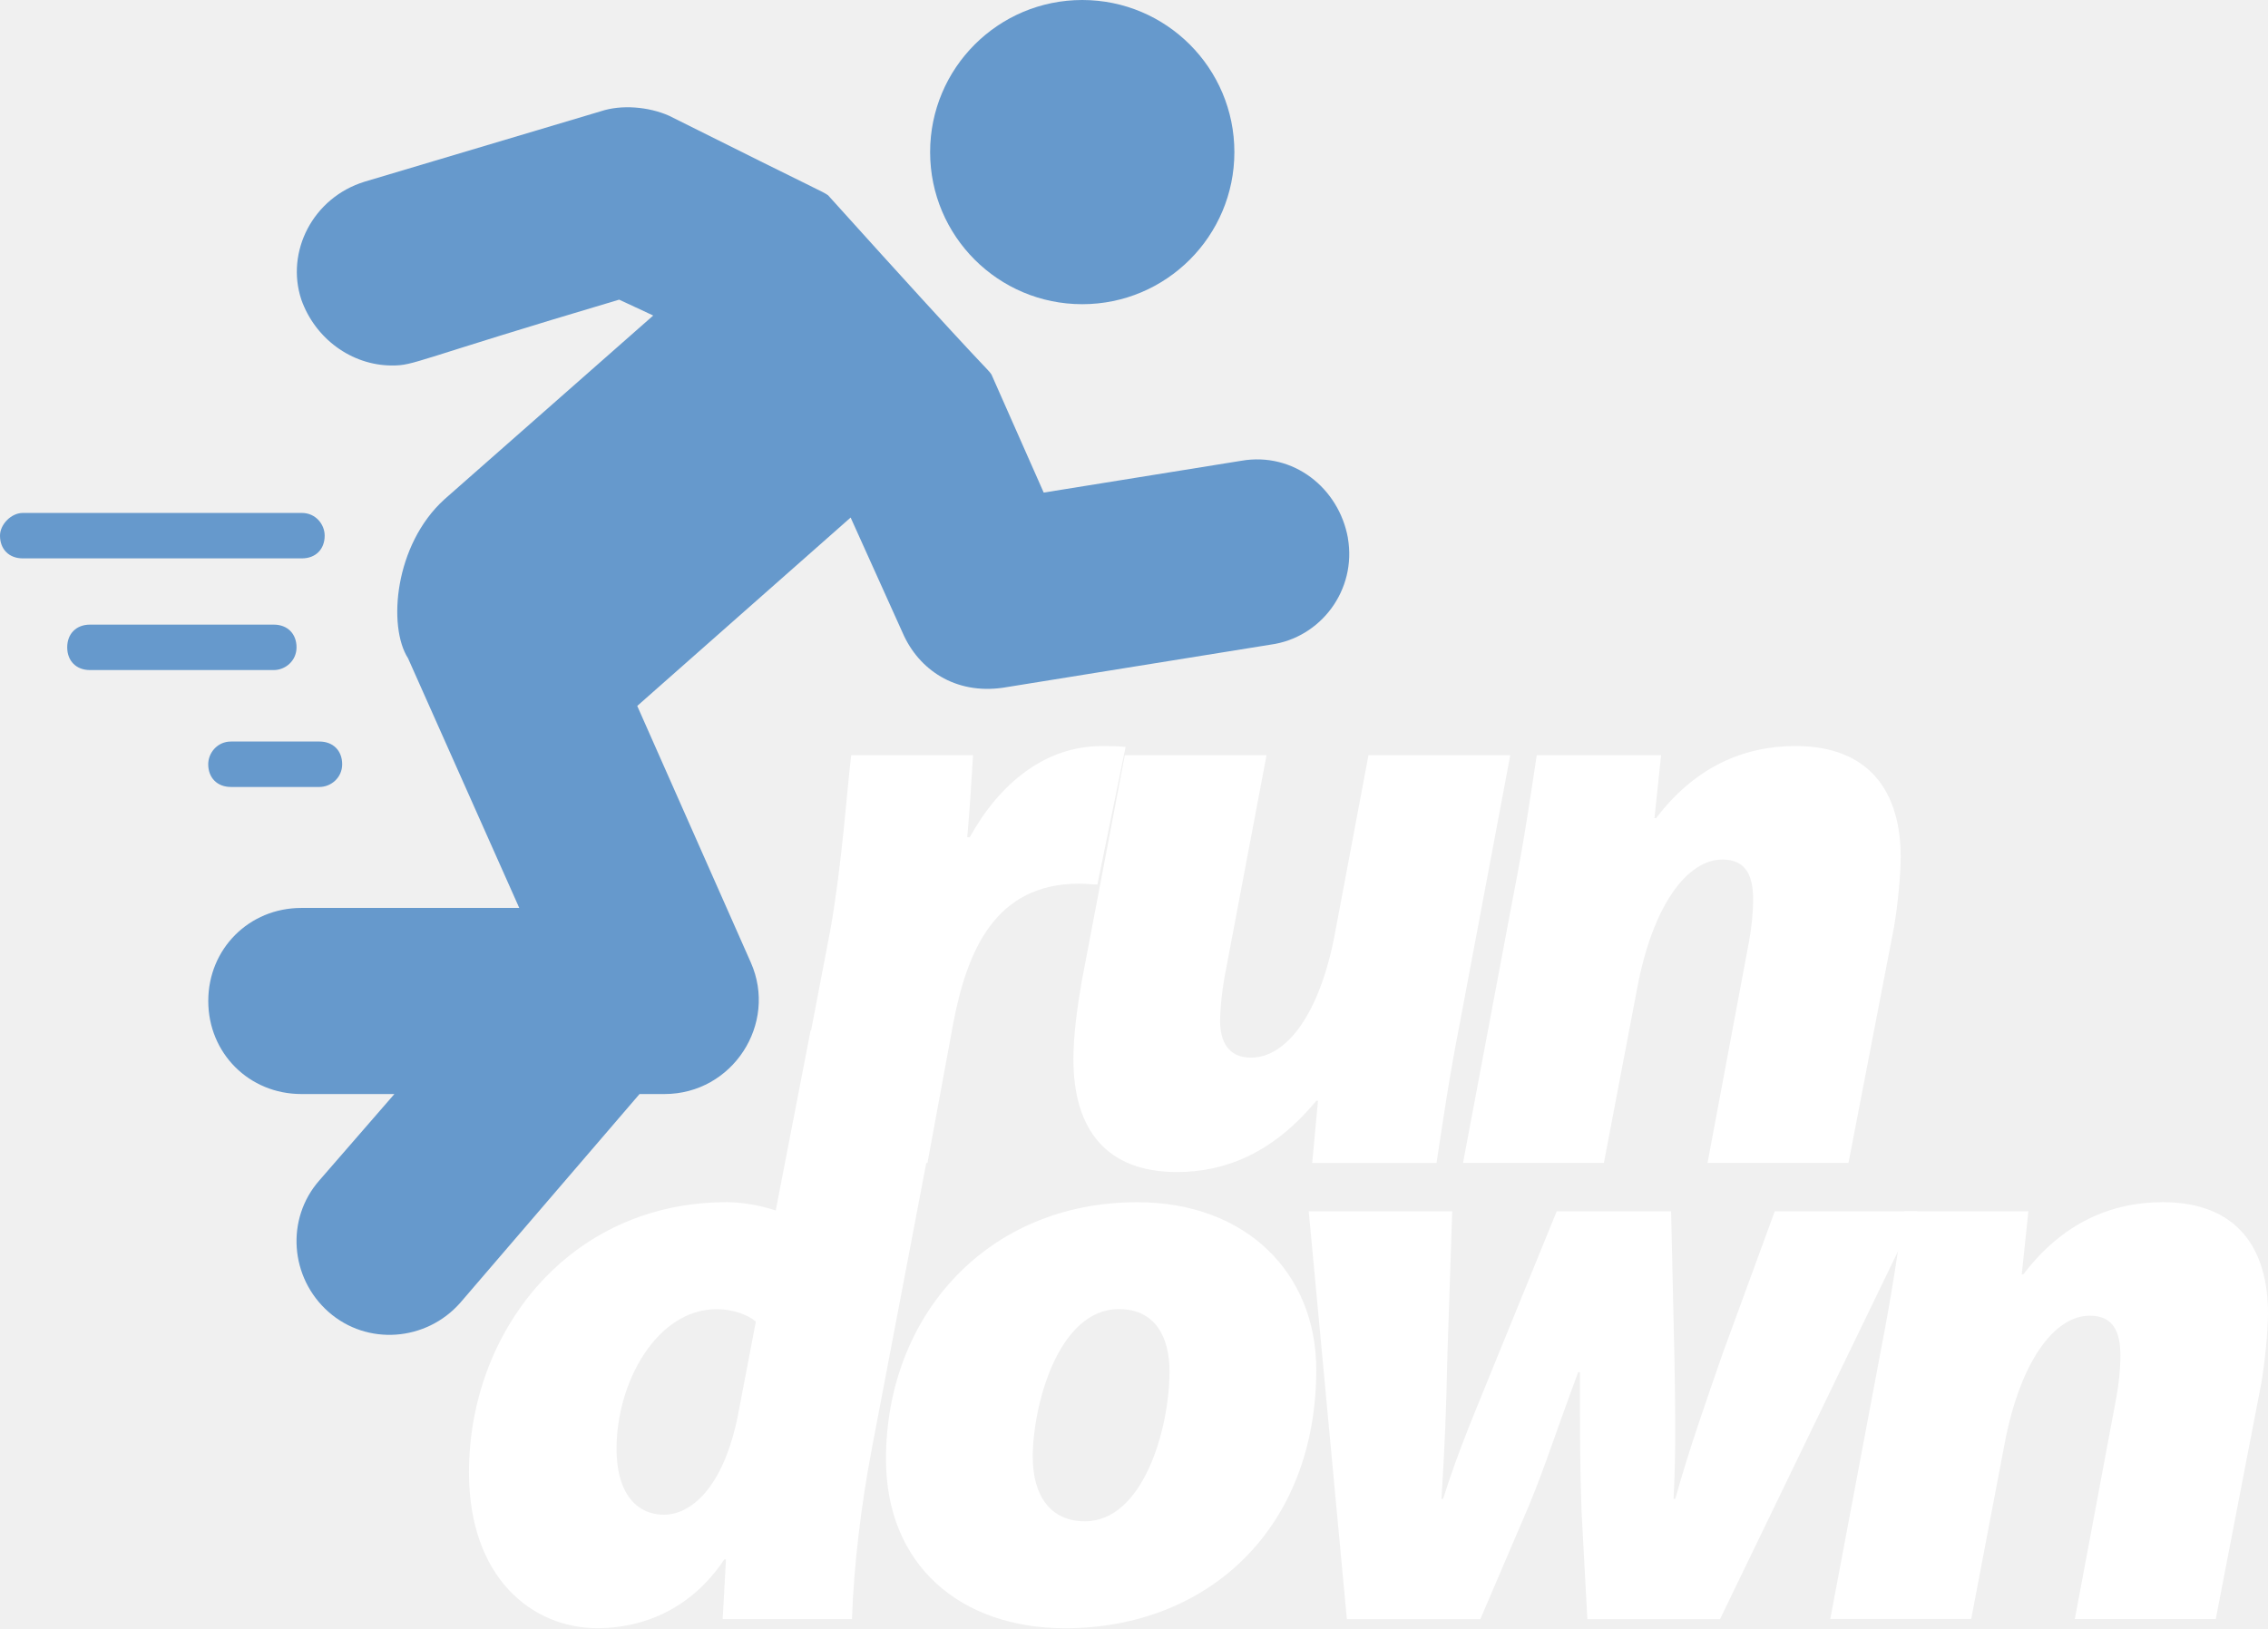
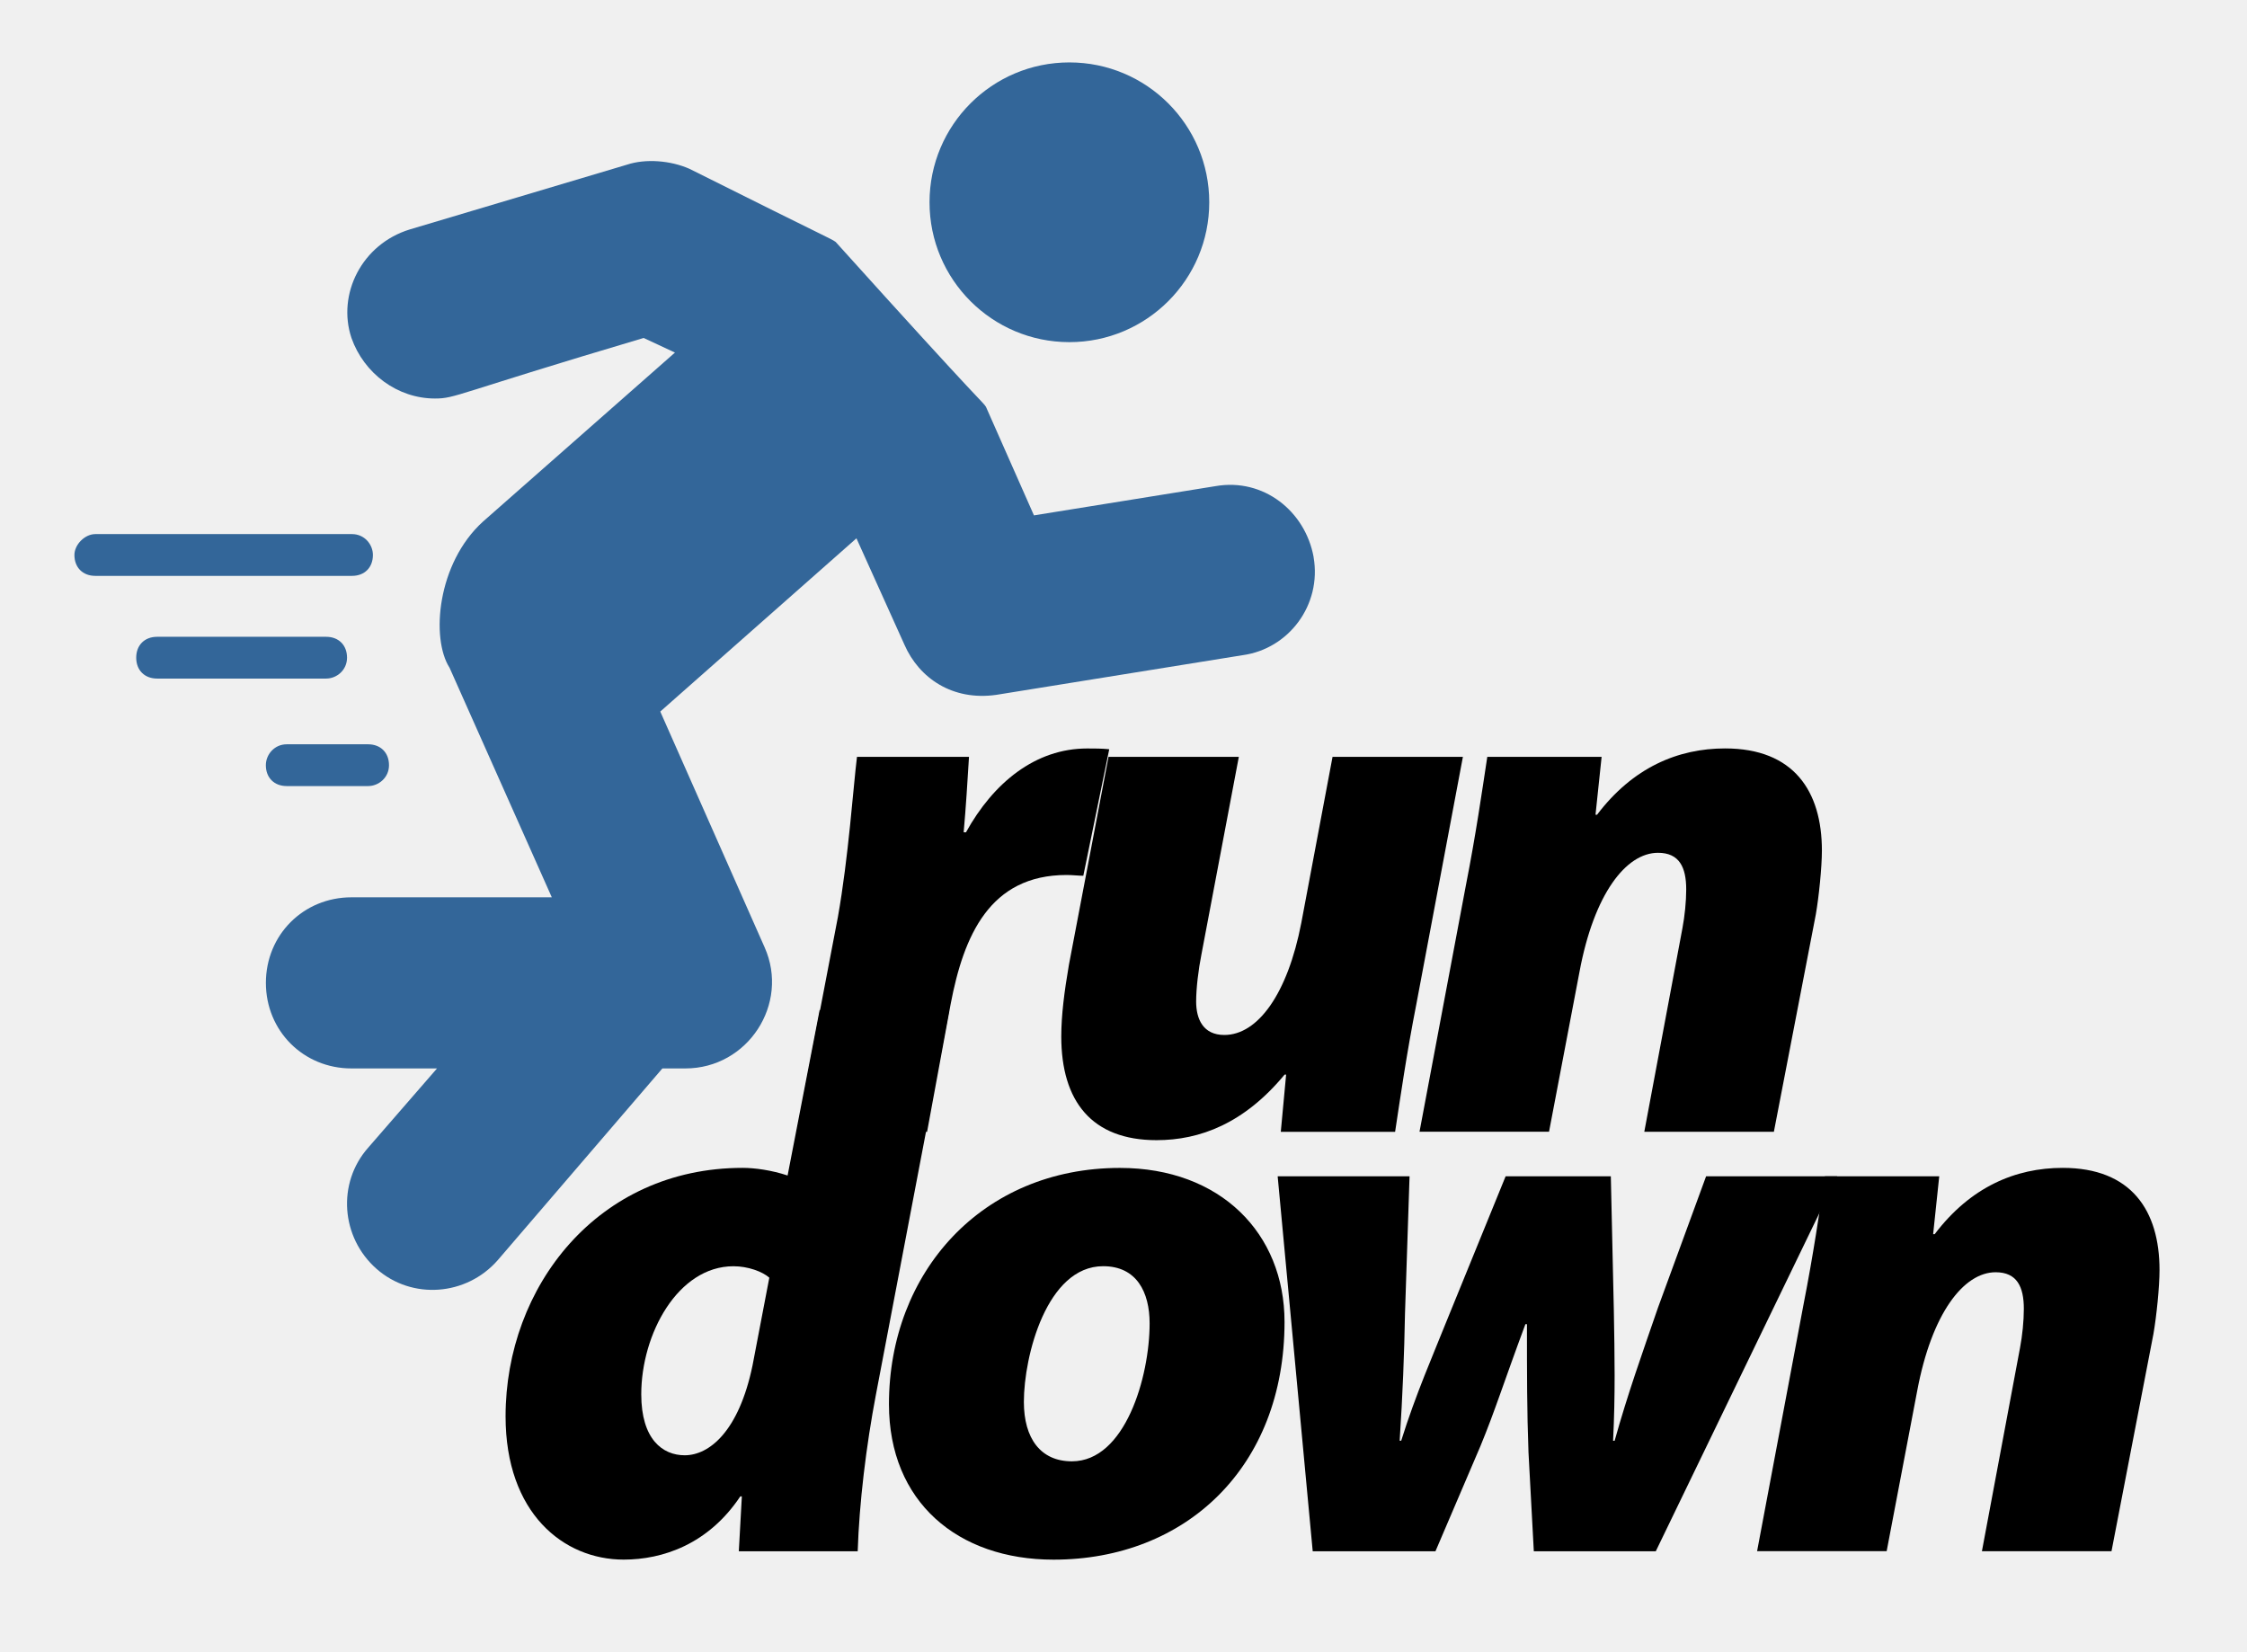
- <svg xmlns="http://www.w3.org/2000/svg" id="Layer_1" data-name="Layer 1" viewBox="0 0 434.28 311.84">
+ <svg xmlns="http://www.w3.org/2000/svg" id="Layer_1" data-name="Layer 1" viewBox="0 0 468 344">
  <defs>
    <style>
-       .cls-1 {
-         fill: #fff;
-       }
- 
      .cls-1, .cls-2 {
        stroke-width: 0px;
      }

      .cls-2 {
-         fill: #69c;
+         fill: #369;
      }
    </style>
  </defs>
  <g>
-     <path class="cls-2" d="m236.36,29.13c0,16.08-13.04,29.13-29.13,29.13s-29.13-13.04-29.13-29.13S191.14,0,207.23,0s29.13,13.04,29.13,29.13Z" />
-     <path class="cls-2" d="m65.52,146.37c0,2.61-2.17,4.35-4.35,4.35h-16.95c-2.61,0-4.35-1.74-4.35-4.35,0-2.17,1.74-4.35,4.35-4.35h16.95c2.61,0,4.35,1.74,4.35,4.35Z" />
-     <path class="cls-2" d="m0,102.59c0-2.17,2.17-4.35,4.35-4.35h53.47c2.61,0,4.35,2.17,4.35,4.35,0,2.61-1.74,4.35-4.35,4.35H4.35C1.74,106.94,0,105.2,0,102.59Z" />
-     <path class="cls-2" d="m56.78,123.98c0,2.61-2.17,4.35-4.35,4.35H17.22c-2.61,0-4.35-1.74-4.35-4.35s1.74-4.35,4.35-4.35h35.21c2.61,0,4.35,1.74,4.35,4.35Z" />
-     <path class="cls-2" d="m258.09,103.03c1.74,10-5.22,19.13-14.78,20.43l-51.3,8.26c-9.13,1.3-16.08-3.48-19.13-10.43l-10-22.17-40.86,36.08,21.74,49.12c5.22,11.74-3.48,25.21-16.52,25.21h-4.78l-34.34,39.99c-6.52,7.39-17.82,8.26-25.21,1.74-7.39-6.52-8.26-17.82-1.74-25.21l14.35-16.52h-17.82c-10,0-17.82-7.82-17.82-17.82s7.82-17.82,17.82-17.82h41.73l-21.3-47.82c-3.91-6.09-2.61-21.74,6.96-30.43l39.99-35.21-6.52-3.04c-39.56,11.74-39.12,12.61-43.47,12.61-7.82,0-14.78-5.22-17.39-12.61-3.04-9.13,2.17-19.56,12.17-22.61l45.21-13.48c3.91-1.3,9.13-.87,13.04.87,30.43,15.22,29.13,14.35,30.43,15.22,31.73,35.21,30.43,33.04,31.3,34.34l10,22.61,37.82-6.09c10-1.74,18.69,5.22,20.43,14.78Z" />
+     <path class="cls-2" d="m251.86,42.13c0,16.08-13.04,29.13-29.13,29.13s-29.13-13.04-29.13-29.13,13.04-29.13,29.13-29.13,29.13,13.04,29.13,29.13Z" />
+     <path class="cls-2" d="m81.02,159.37c0,2.61-2.17,4.35-4.35,4.35h-16.95c-2.61,0-4.35-1.74-4.35-4.35,0-2.17,1.74-4.35,4.35-4.35h16.95c2.61,0,4.35,1.74,4.35,4.35Z" />
+     <path class="cls-2" d="m15.5,115.59c0-2.17,2.17-4.35,4.35-4.35h53.47c2.61,0,4.35,2.17,4.35,4.35,0,2.61-1.74,4.35-4.35,4.35H19.85c-2.61,0-4.35-1.74-4.35-4.35Z" />
+     <path class="cls-2" d="m72.28,136.98c0,2.61-2.17,4.35-4.35,4.35h-35.21c-2.61,0-4.35-1.74-4.35-4.35s1.74-4.35,4.35-4.35h35.21c2.61,0,4.35,1.74,4.35,4.35Z" />
+     <path class="cls-2" d="m273.59,116.03c1.74,10-5.22,19.13-14.78,20.43l-51.3,8.26c-9.13,1.3-16.08-3.48-19.13-10.43l-10-22.17-40.86,36.08,21.74,49.12c5.22,11.74-3.48,25.21-16.52,25.21h-4.78l-34.34,39.99c-6.52,7.39-17.82,8.26-25.21,1.74-7.39-6.52-8.26-17.82-1.74-25.21l14.35-16.52h-17.82c-10,0-17.82-7.82-17.82-17.82s7.82-17.82,17.82-17.82h41.73l-21.3-47.82c-3.91-6.09-2.61-21.74,6.96-30.43l39.99-35.21-6.52-3.04c-39.56,11.74-39.12,12.61-43.47,12.61-7.82,0-14.78-5.22-17.39-12.61-3.04-9.13,2.17-19.56,12.17-22.61l45.21-13.48c3.91-1.3,9.13-.87,13.04.87,30.43,15.22,29.13,14.35,30.43,15.22,31.73,35.21,30.43,33.04,31.3,34.34l10,22.61,37.82-6.09c10-1.74,18.69,5.22,20.43,14.78Z" />
  </g>
  <g>
-     <path class="cls-1" d="m150.45,222.73l8.57-44.76c2.22-12.54,3.17-26.83,3.97-33.33h23.33c-.32,5.24-.64,10.48-1.11,15.71h.48c5.71-10.32,14.45-17.46,25.24-17.46,1.59,0,3.02,0,4.6.16l-5.4,26.35c-.95,0-2.22-.16-3.49-.16-16.03,0-21.43,12.7-24.13,26.83l-4.92,26.67h-27.14Z" />
-     <path class="cls-1" d="m289.19,144.63l-9.68,51.43c-2.06,10.48-3.33,19.37-4.44,26.67h-23.81l1.11-11.91h-.32c-8.41,10.16-17.62,13.65-26.67,13.65-13.49,0-19.84-8.1-19.84-21.59,0-4.45.64-9.37,1.59-14.92l8.25-43.33h27.14l-7.78,41.11c-.64,3.17-1.11,7.14-1.11,9.84,0,3.65,1.43,6.98,5.87,6.98,6.98,0,13.18-8.57,16.03-23.33l6.51-34.6h27.14Z" />
-     <path class="cls-1" d="m280.14,222.73l9.68-51.43c2.06-10.48,3.33-19.37,4.44-26.67h23.81l-1.27,12.06h.32c7.46-9.84,16.83-13.81,26.67-13.81,14.29,0,20.16,8.89,20.16,21.27,0,3.49-.63,9.68-1.27,13.33l-8.73,45.24h-26.99l7.94-42.38c.48-2.54.79-5.56.79-8.1,0-4.6-1.43-7.62-5.87-7.62-6.67,0-13.33,8.57-16.35,24.76l-6.35,33.33h-26.98Z" />
+     <path class="cls-1" d="m165.95,235.73l8.57-44.76c2.22-12.54,3.17-26.83,3.97-33.33h23.33c-.32,5.24-.64,10.48-1.11,15.71h.48c5.71-10.32,14.45-17.46,25.24-17.46,1.59,0,3.02,0,4.6.16l-5.4,26.35c-.95,0-2.22-.16-3.49-.16-16.03,0-21.43,12.7-24.13,26.83l-4.92,26.67h-27.14Z" />
+     <path class="cls-1" d="m304.69,157.63l-9.68,51.43c-2.06,10.48-3.33,19.37-4.44,26.67h-23.81l1.11-11.91h-.32c-8.41,10.16-17.62,13.65-26.67,13.65-13.49,0-19.84-8.1-19.84-21.59,0-4.45.64-9.37,1.59-14.92l8.25-43.33h27.14l-7.78,41.11c-.64,3.17-1.11,7.14-1.11,9.84,0,3.65,1.43,6.98,5.87,6.98,6.98,0,13.18-8.57,16.03-23.33l6.51-34.6h27.14Z" />
+     <path class="cls-1" d="m295.65,235.73l9.68-51.43c2.06-10.48,3.33-19.37,4.44-26.67h23.81l-1.27,12.06h.32c7.46-9.84,16.83-13.81,26.67-13.81,14.29,0,20.16,8.89,20.16,21.27,0,3.49-.63,9.68-1.27,13.33l-8.73,45.24h-26.99l7.94-42.38c.48-2.54.79-5.56.79-8.1,0-4.6-1.43-7.62-5.87-7.62-6.67,0-13.33,8.57-16.35,24.76l-6.35,33.33h-26.98Z" />
  </g>
  <g>
-     <path class="cls-1" d="m182.19,197.39l-15.24,80c-2.06,10.79-3.49,22.7-3.81,32.7h-24.76l.63-11.43h-.32c-6.67,10-16.19,13.17-24.29,13.17-12.54,0-24.6-9.68-24.6-29.84,0-26.99,19.21-51.75,49.37-51.75,2.54,0,6.03.48,9.37,1.59l6.67-34.45h26.99Zm-37.46,55.72c-1.43-1.27-4.45-2.38-7.46-2.38-11.59,0-19.21,14.13-19.21,26.67,0,9.37,4.44,12.7,9.05,12.7,5.08,0,11.27-4.92,14.13-18.73l3.49-18.25Z" />
-     <path class="cls-1" d="m252.04,262.31c0,30.32-20.64,49.53-48.1,49.53-20,0-34.29-12.06-34.29-32.38,0-27.46,19.37-49.21,48.1-49.21,20.95,0,34.29,13.65,34.29,32.07Zm-54.29,16.67c0,7.62,3.49,12.38,10,12.38,11.11,0,16.19-17.62,16.19-28.73,0-6.51-2.7-11.91-9.68-11.91-11.75,0-16.51,18.73-16.51,28.25Z" />
-     <path class="cls-1" d="m278.07,231.99l-.95,28.57c-.16,8.57-.48,16.83-1.11,26.51h.32c3.02-9.68,6.67-17.94,9.84-25.87l11.91-29.21h21.91l.63,28.1c.16,9.37.32,17.3-.16,26.99h.32c2.7-9.68,5.71-18.1,9.05-27.78l10-27.3h27.3l-37.78,78.1h-25.4l-1.11-20.64c-.32-8.57-.32-16.35-.32-26.67h-.32c-4.6,12.38-6.35,18.1-9.37,25.4l-9.37,21.91h-25.56l-7.3-78.1h27.46Z" />
-     <path class="cls-1" d="m350.46,310.09l9.68-51.43c2.06-10.48,3.33-19.37,4.45-26.67h23.81l-1.27,12.06h.32c7.46-9.84,16.83-13.81,26.67-13.81,14.29,0,20.16,8.89,20.16,21.27,0,3.49-.63,9.68-1.27,13.33l-8.73,45.24h-26.99l7.94-42.38c.48-2.54.79-5.56.79-8.1,0-4.6-1.43-7.62-5.87-7.62-6.67,0-13.33,8.57-16.35,24.76l-6.35,33.33h-26.99Z" />
+     <path class="cls-1" d="m197.69,210.39l-15.24,80c-2.06,10.79-3.49,22.7-3.81,32.7h-24.76l.63-11.43h-.32c-6.67,10-16.19,13.17-24.29,13.17-12.54,0-24.6-9.68-24.6-29.84,0-26.99,19.21-51.75,49.37-51.75,2.54,0,6.03.48,9.37,1.59l6.67-34.45h26.99Zm-37.46,55.72c-1.43-1.27-4.45-2.38-7.46-2.38-11.59,0-19.21,14.13-19.21,26.67,0,9.37,4.44,12.7,9.05,12.7,5.08,0,11.27-4.92,14.13-18.73l3.49-18.25Z" />
+     <path class="cls-1" d="m267.54,275.31c0,30.32-20.64,49.53-48.1,49.53-20,0-34.29-12.06-34.29-32.38,0-27.46,19.37-49.21,48.1-49.21,20.95,0,34.29,13.65,34.29,32.07Zm-54.29,16.67c0,7.62,3.49,12.38,10,12.38,11.11,0,16.19-17.62,16.19-28.73,0-6.51-2.7-11.91-9.68-11.91-11.75,0-16.51,18.73-16.51,28.25Z" />
+     <path class="cls-1" d="m293.58,244.99l-.95,28.57c-.16,8.57-.48,16.83-1.11,26.51h.32c3.02-9.68,6.67-17.94,9.84-25.87l11.91-29.21h21.91l.63,28.1c.16,9.37.32,17.3-.16,26.99h.32c2.7-9.68,5.71-18.1,9.05-27.78l10-27.3h27.3l-37.78,78.1h-25.4l-1.11-20.64c-.32-8.57-.32-16.35-.32-26.67h-.32c-4.6,12.38-6.35,18.1-9.37,25.4l-9.37,21.91h-25.56l-7.3-78.1h27.46Z" />
+     <path class="cls-1" d="m365.96,323.09l9.68-51.43c2.06-10.48,3.33-19.37,4.45-26.67h23.81l-1.27,12.06h.32c7.46-9.84,16.83-13.81,26.67-13.81,14.29,0,20.16,8.89,20.16,21.27,0,3.49-.63,9.68-1.27,13.33l-8.73,45.24h-26.99l7.94-42.38c.48-2.54.79-5.56.79-8.1,0-4.6-1.43-7.62-5.87-7.62-6.67,0-13.33,8.57-16.35,24.76l-6.35,33.33h-26.99Z" />
  </g>
</svg>
